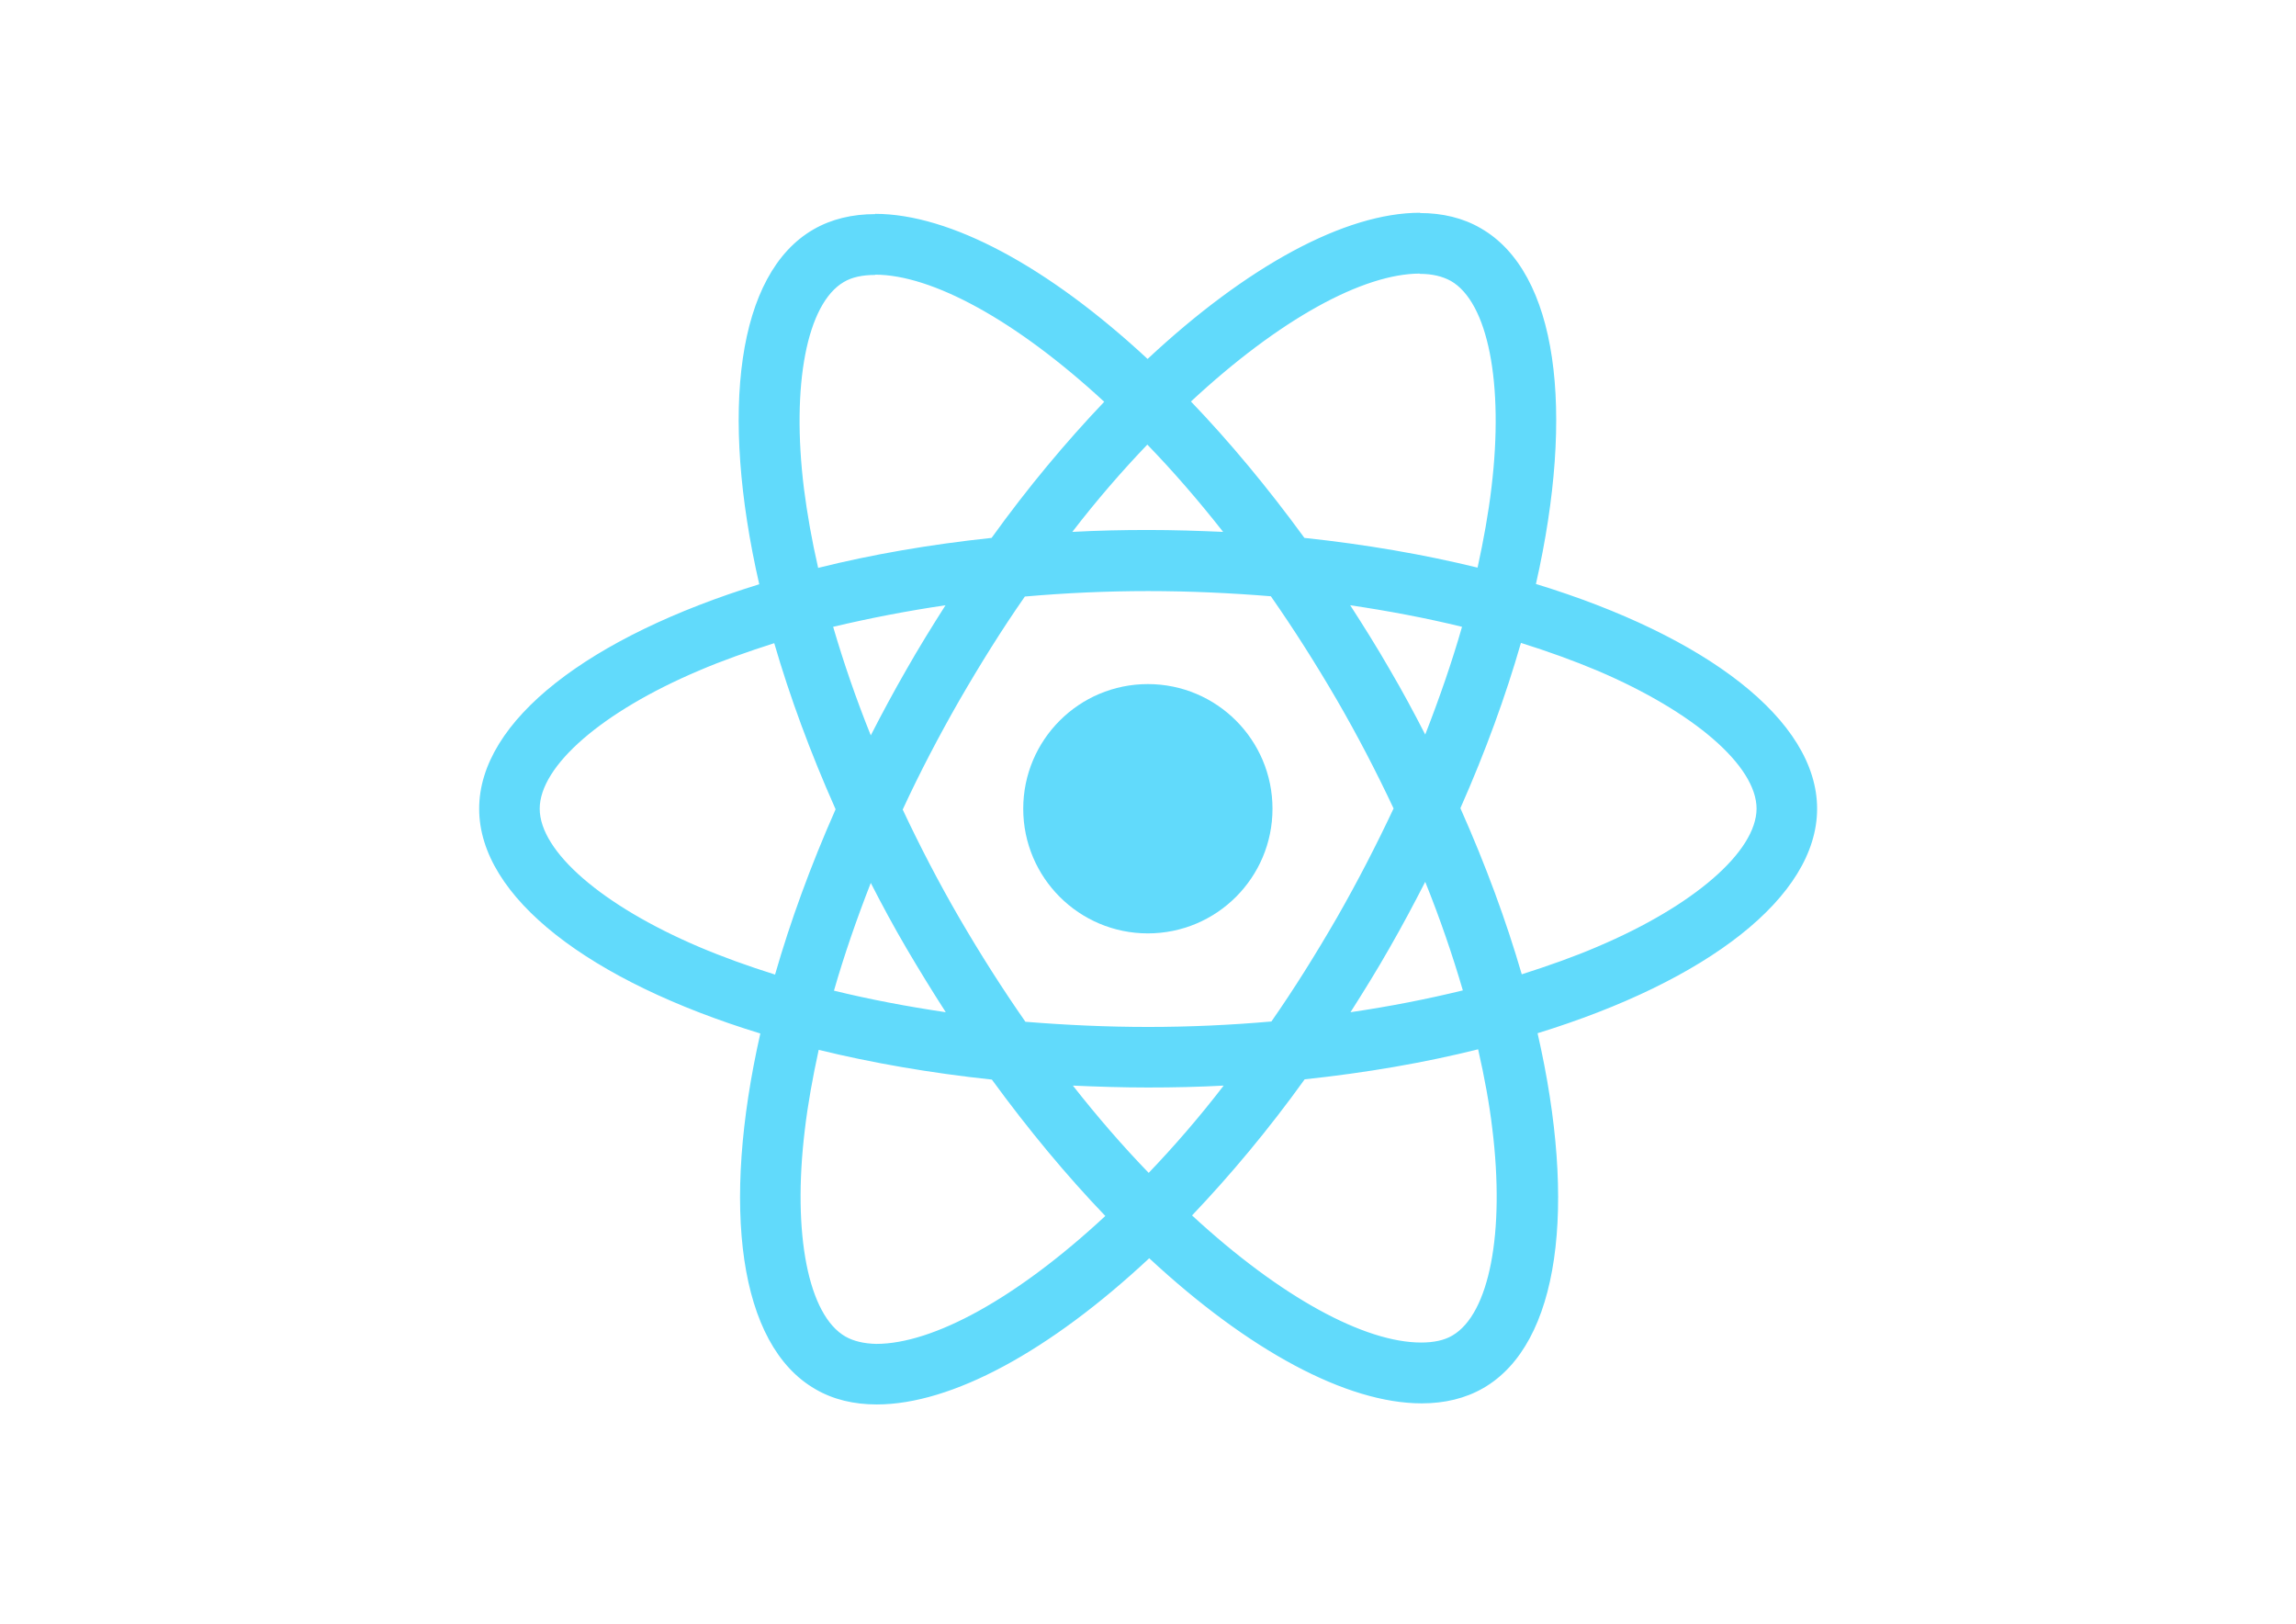
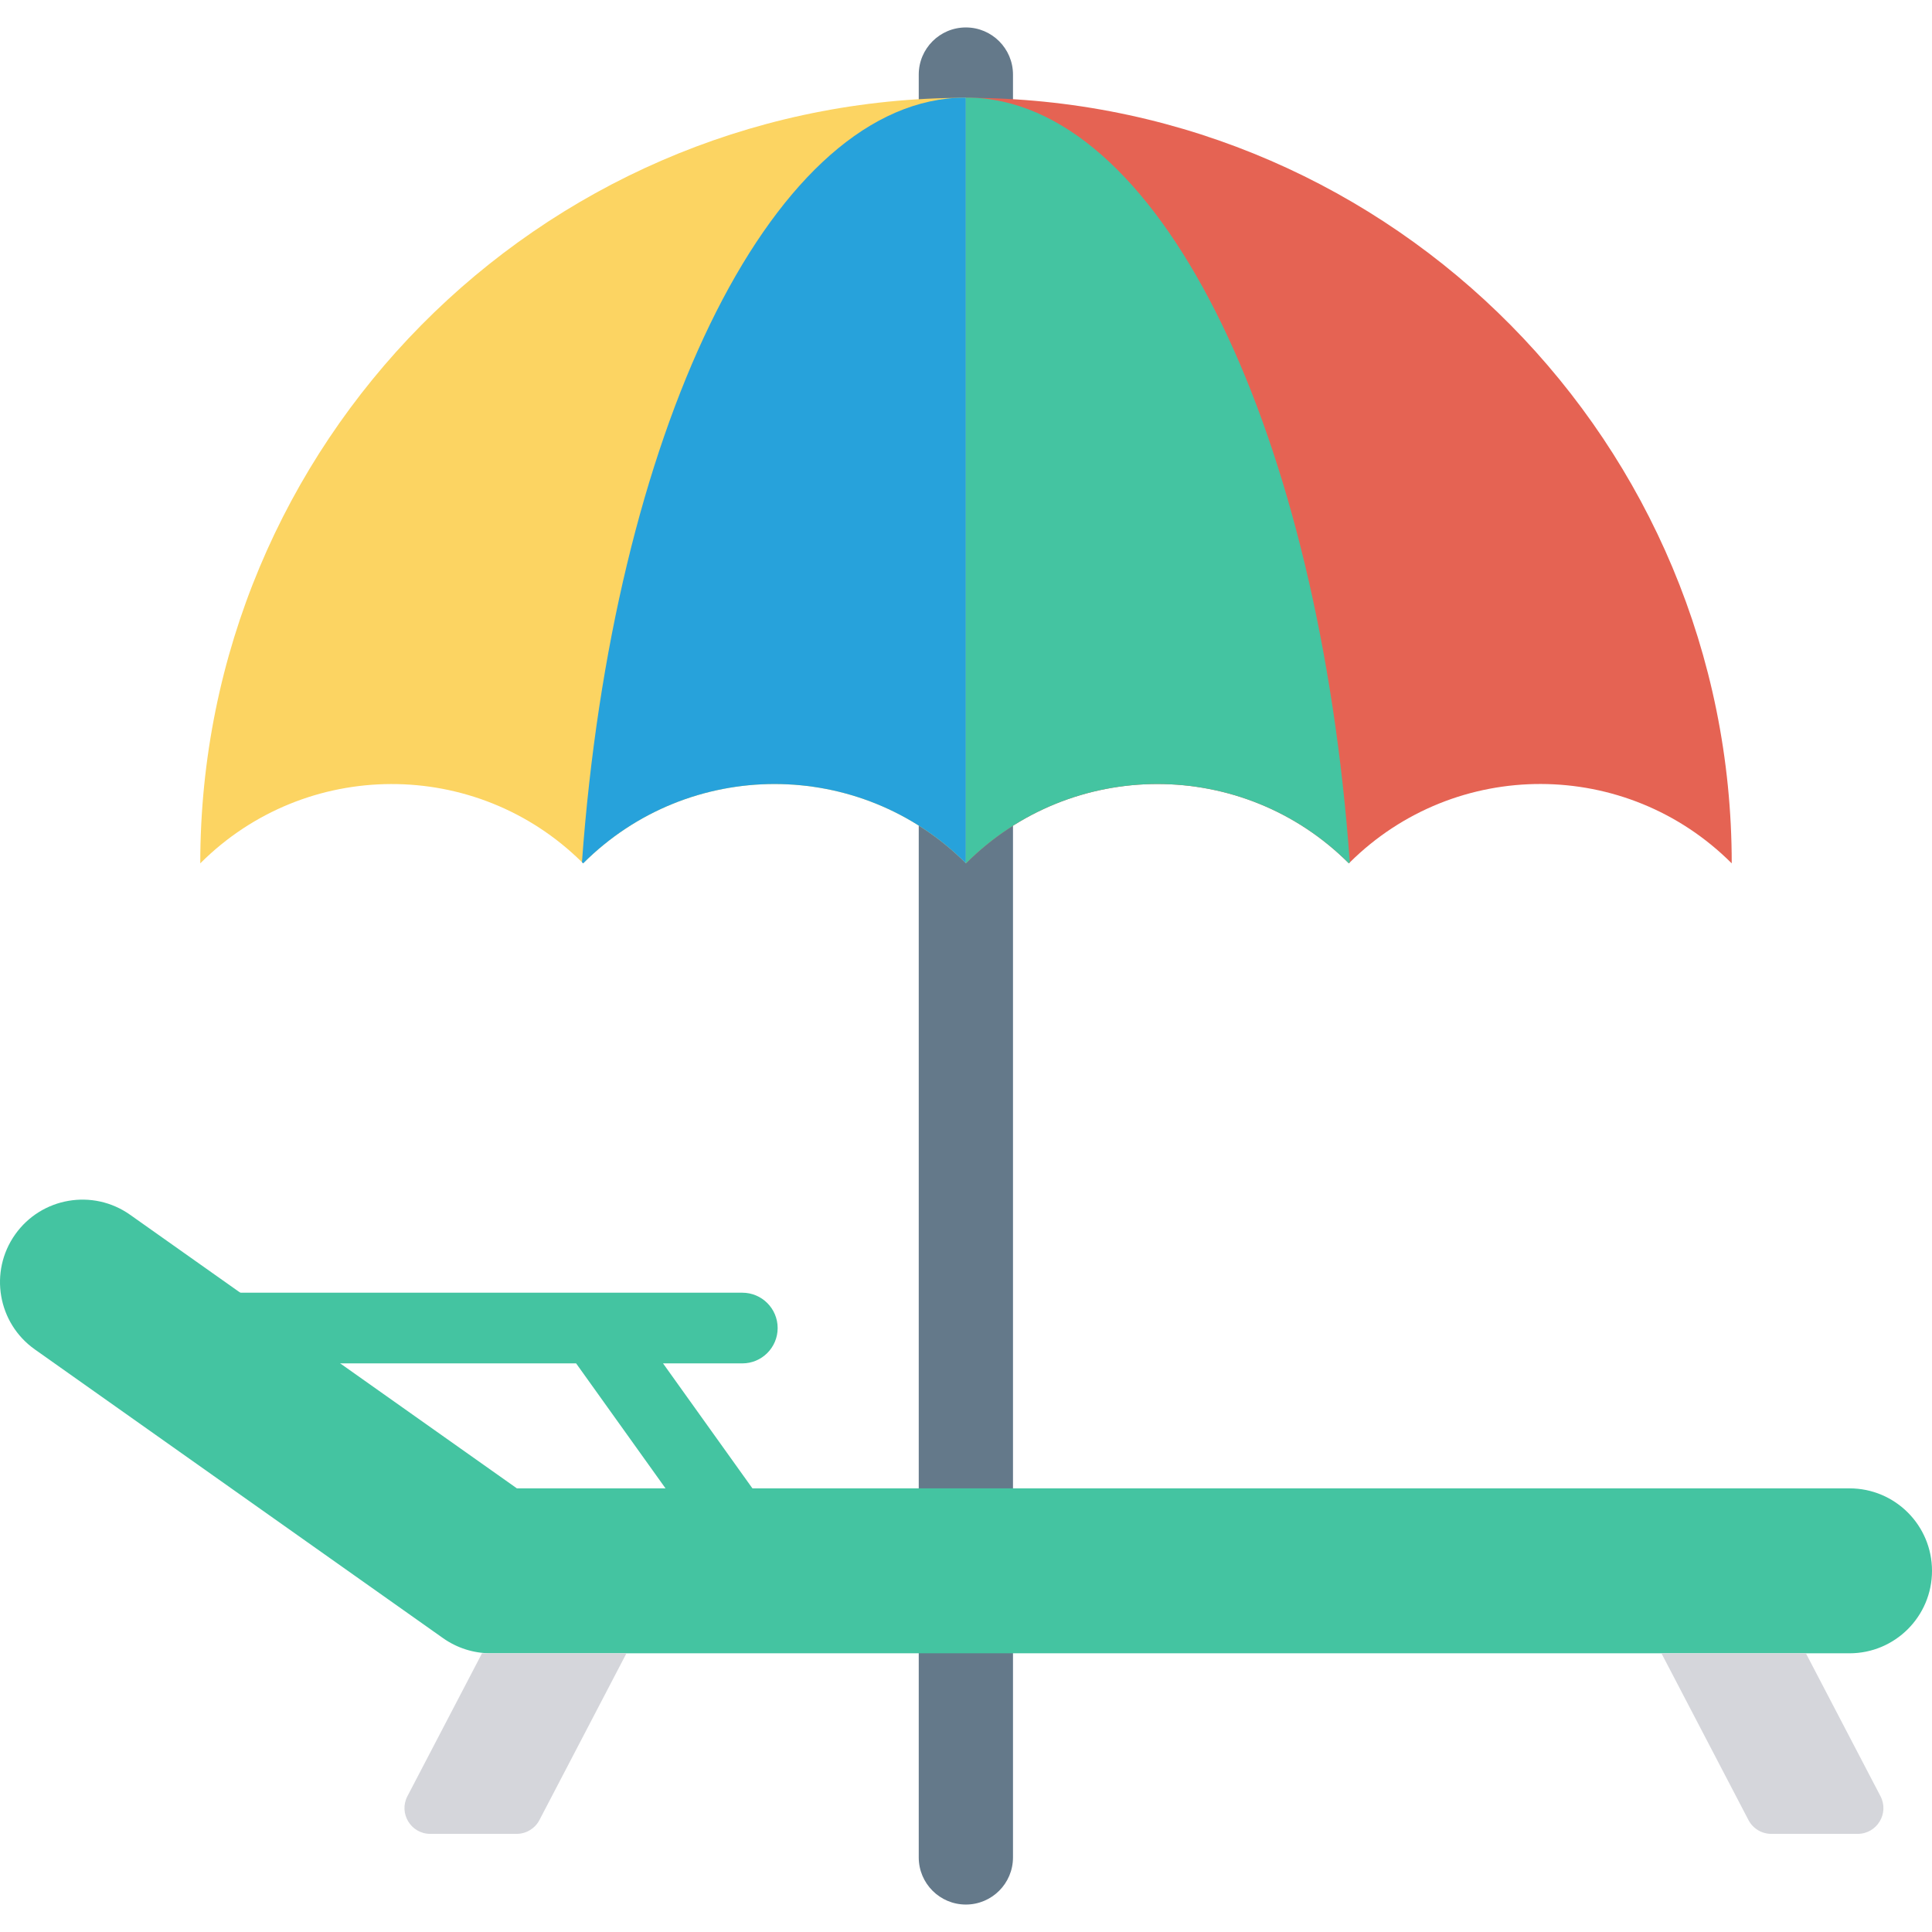
- <svg xmlns="http://www.w3.org/2000/svg" viewBox="0 0 841.9 595.3">
-   <g fill="#61DAFB">
-     <path d="M666.3 296.5c0-32.5-40.7-63.3-103.1-82.4 14.4-63.6 8-114.2-20.2-130.4-6.5-3.8-14.1-5.6-22.4-5.6v22.3c4.6 0 8.3.9 11.4 2.6 13.6 7.8 19.5 37.5 14.9 75.7-1.1 9.4-2.9 19.3-5.1 29.4-19.6-4.8-41-8.5-63.5-10.9-13.5-18.5-27.5-35.3-41.6-50 32.6-30.3 63.2-46.9 84-46.9V78c-27.5 0-63.5 19.6-99.9 53.6-36.4-33.8-72.4-53.2-99.9-53.2v22.3c20.7 0 51.4 16.5 84 46.6-14 14.7-28 31.4-41.3 49.9-22.6 2.4-44 6.1-63.6 11-2.3-10-4-19.7-5.2-29-4.7-38.2 1.1-67.9 14.6-75.8 3-1.8 6.9-2.6 11.5-2.6V78.5c-8.4 0-16 1.8-22.6 5.6-28.1 16.2-34.4 66.7-19.9 130.1-62.2 19.2-102.7 49.9-102.7 82.3 0 32.5 40.7 63.3 103.1 82.4-14.4 63.6-8 114.2 20.2 130.4 6.5 3.8 14.1 5.6 22.5 5.6 27.5 0 63.5-19.6 99.9-53.6 36.4 33.8 72.4 53.2 99.9 53.2 8.4 0 16-1.8 22.6-5.6 28.1-16.2 34.4-66.7 19.9-130.1 62-19.1 102.5-49.9 102.5-82.3zm-130.2-66.7c-3.7 12.9-8.3 26.2-13.5 39.5-4.1-8-8.4-16-13.1-24-4.6-8-9.5-15.8-14.4-23.4 14.2 2.1 27.9 4.7 41 7.9zm-45.8 106.5c-7.8 13.5-15.8 26.3-24.1 38.2-14.9 1.3-30 2-45.2 2-15.1 0-30.2-.7-45-1.9-8.3-11.9-16.4-24.6-24.2-38-7.6-13.1-14.5-26.4-20.8-39.8 6.2-13.4 13.2-26.8 20.7-39.9 7.8-13.5 15.8-26.3 24.1-38.2 14.9-1.3 30-2 45.2-2 15.1 0 30.2.7 45 1.9 8.3 11.9 16.4 24.6 24.2 38 7.6 13.1 14.5 26.4 20.8 39.8-6.3 13.4-13.2 26.8-20.7 39.9zm32.3-13c5.4 13.4 10 26.8 13.8 39.8-13.1 3.2-26.9 5.9-41.2 8 4.9-7.7 9.8-15.6 14.4-23.7 4.6-8 8.9-16.1 13-24.1zM421.2 430c-9.3-9.6-18.6-20.3-27.8-32 9 .4 18.2.7 27.5.7 9.4 0 18.7-.2 27.8-.7-9 11.7-18.3 22.4-27.5 32zm-74.4-58.9c-14.2-2.1-27.9-4.7-41-7.9 3.7-12.9 8.3-26.2 13.5-39.5 4.1 8 8.4 16 13.1 24 4.7 8 9.5 15.8 14.4 23.4zM420.7 163c9.3 9.6 18.6 20.3 27.8 32-9-.4-18.2-.7-27.5-.7-9.4 0-18.7.2-27.8.7 9-11.7 18.3-22.4 27.5-32zm-74 58.9c-4.9 7.7-9.8 15.6-14.4 23.7-4.6 8-8.9 16-13 24-5.4-13.4-10-26.8-13.8-39.8 13.1-3.1 26.9-5.8 41.2-7.9zm-90.5 125.2c-35.4-15.1-58.3-34.9-58.3-50.6 0-15.7 22.9-35.6 58.3-50.6 8.6-3.7 18-7 27.7-10.1 5.7 19.6 13.2 40 22.5 60.9-9.2 20.8-16.6 41.1-22.2 60.6-9.9-3.1-19.3-6.5-28-10.2zM310 490c-13.6-7.8-19.5-37.5-14.9-75.7 1.1-9.4 2.9-19.3 5.1-29.4 19.6 4.8 41 8.5 63.5 10.9 13.5 18.5 27.5 35.3 41.6 50-32.6 30.3-63.2 46.9-84 46.9-4.5-.1-8.3-1-11.3-2.7zm237.2-76.2c4.7 38.2-1.1 67.9-14.6 75.8-3 1.8-6.9 2.6-11.5 2.6-20.7 0-51.4-16.5-84-46.6 14-14.7 28-31.4 41.3-49.9 22.6-2.4 44-6.1 63.6-11 2.3 10.1 4.1 19.8 5.2 29.1zm38.5-66.7c-8.6 3.7-18 7-27.7 10.1-5.7-19.6-13.2-40-22.5-60.9 9.2-20.8 16.6-41.1 22.2-60.6 9.9 3.1 19.3 6.5 28.1 10.2 35.4 15.1 58.3 34.9 58.3 50.6-.1 15.7-23 35.6-58.4 50.6zM320.8 78.4z" />
-     <circle cx="420.9" cy="296.5" r="45.7" />
-     <path d="M520.5 78.1z" />
+ <svg xmlns="http://www.w3.org/2000/svg" version="1.1" id="Capa_1" x="0px" y="0px" viewBox="0 0 468.293 468.293" style="enable-background:new 0 0 468.293 468.293;" xml:space="preserve">
+   <path style="fill:#44C4A1;" d="M187.055,367.299l-26.344-36.831h19.217c4.729,0,8.566-3.837,8.566-8.566  c0-4.729-3.837-8.566-8.566-8.566H45.142c-4.729,0-8.566,3.837-8.566,8.566c0,4.729,3.837,8.566,8.566,8.566h94.504l33.477,46.802  c1.673,2.337,4.3,3.58,6.971,3.58c1.729,0,3.469-0.519,4.98-1.601C188.923,376.501,189.81,371.147,187.055,367.299z" />
+   <path style="fill:#64798A;" d="M234.114,461.639c-6.308,0-11.422-5.114-11.422-11.422V18.075c0-6.308,5.114-11.422,11.422-11.422  c6.308,0,11.422,5.114,11.422,11.422v432.143C245.536,456.525,240.422,461.639,234.114,461.639z" />
+   <path style="fill:#E56353;" d="M419.749,209.268c-25.585-25.585-66.932-25.642-92.573-0.228c-0.057,0.057-0.171,0.172-0.228,0.228  c-25.642-25.642-67.16-25.642-92.801,0V23.665c0.799,0,1.656,0,2.455,0.057C337.969,24.979,419.749,107.558,419.749,209.268z" />
+   <path style="fill:#FCD462;" d="M234.146,23.665v185.603c-25.642-25.642-67.16-25.642-92.801,0c-0.114-0.114-0.171-0.171-0.286-0.285  c-25.642-25.357-66.988-25.242-92.516,0.285c0-101.71,81.779-184.289,183.147-185.546C232.49,23.665,233.346,23.665,234.146,23.665z  " />
+   <path style="fill:#27A2DB;" d="M231.69,23.722c-45.573,2.742-83.15,81.894-90.631,185.261c0.114,0.114,0.171,0.171,0.286,0.285  c25.632-25.633,67.129-25.64,92.772-0.026V23.665C233.325,23.665,232.48,23.665,231.69,23.722z" />
+   <g>
+     <path style="fill:#44C4A1;" d="M236.602,23.722c-0.8-0.057-1.656-0.057-2.455-0.057c-0.01,0-0.02,0.001-0.029,0.001v185.576   c0.01,0.009,0.02,0.017,0.029,0.026c25.642-25.642,67.16-25.642,92.801,0c0.057-0.056,0.171-0.171,0.228-0.228   C319.752,105.673,282.174,26.464,236.602,23.722z" />
+     <path style="fill:#44C4A1;" d="M448.305,400.738H118.937c-4.133,0-8.165-1.283-11.544-3.67L8.446,327.083   c-9.012-6.375-11.148-18.85-4.774-27.863c6.375-9.007,18.85-11.148,27.863-4.774l93.755,66.316h323.015   c11.037,0,19.988,8.951,19.988,19.988C468.293,391.787,459.342,400.738,448.305,400.738z" />
  </g>
+   <g>
+     <path style="fill:#D5D6DB;" d="M450.269,444.507h-20.93c-2.326,0-4.459-1.293-5.535-3.355l-21.092-40.413h35.016l18.077,34.635   C457.974,439.531,454.958,444.507,450.269,444.507z" />
+     <path style="fill:#D5D6DB;" d="M151.848,400.738h-35.016l-18.077,34.635c-2.17,4.157,0.846,9.133,5.535,9.133h20.93   c2.326,0,4.459-1.293,5.535-3.355L151.848,400.738z" />
+   </g>
+   <g>
+ </g>
+   <g>
+ </g>
+   <g>
+ </g>
+   <g>
+ </g>
+   <g>
+ </g>
+   <g>
+ </g>
+   <g>
+ </g>
+   <g>
+ </g>
+   <g>
+ </g>
+   <g>
+ </g>
+   <g>
+ </g>
+   <g>
+ </g>
+   <g>
+ </g>
+   <g>
+ </g>
+   <g>
+ </g>
</svg>
